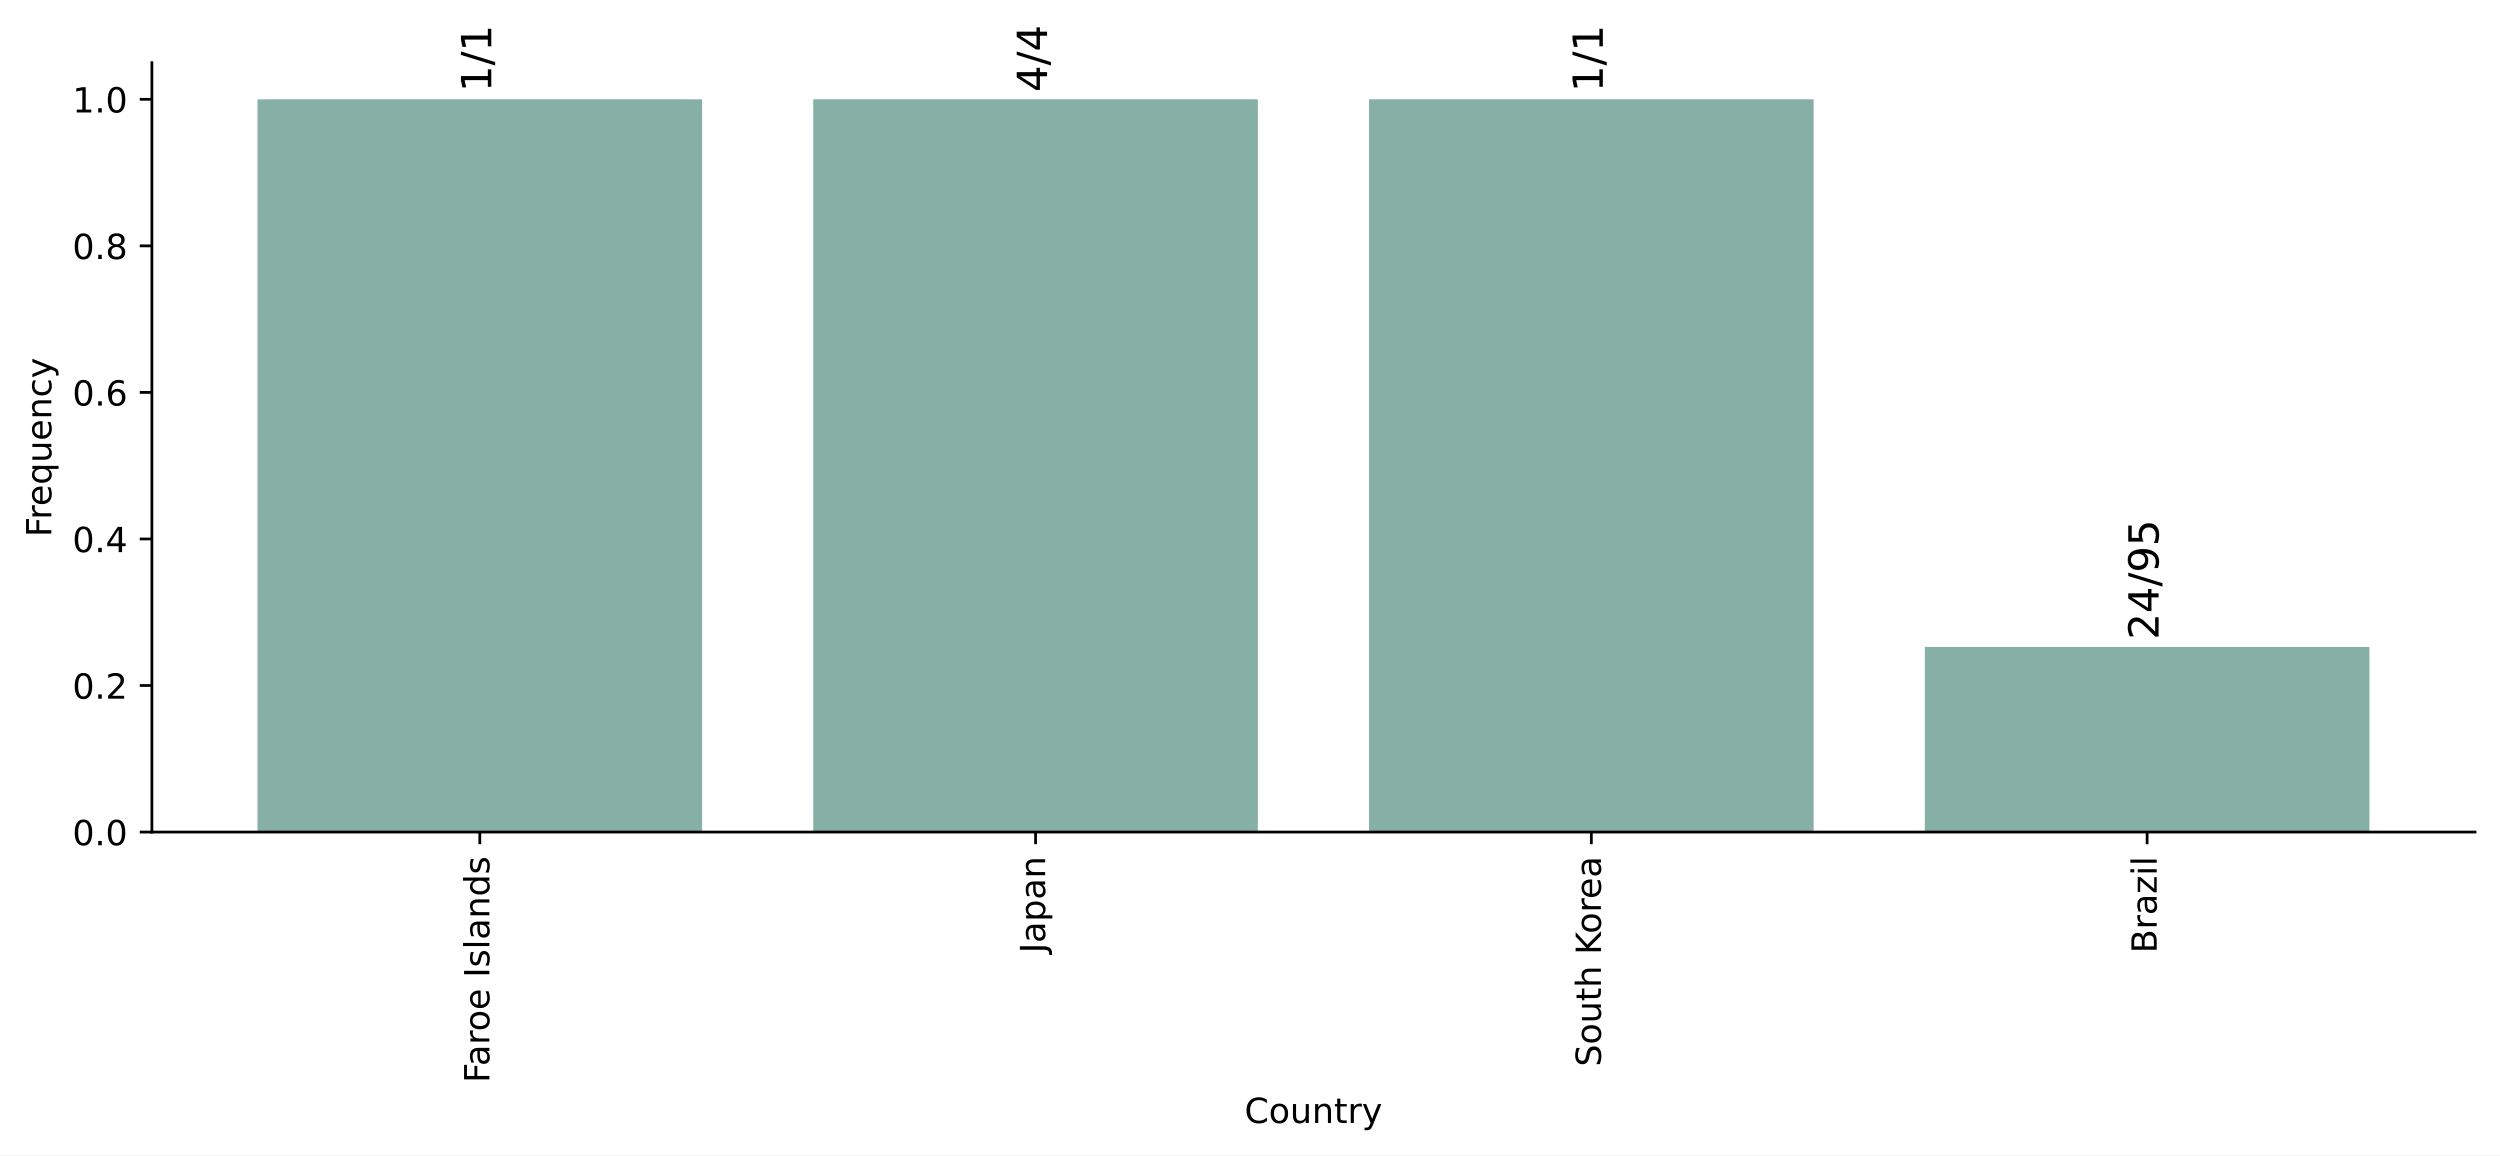
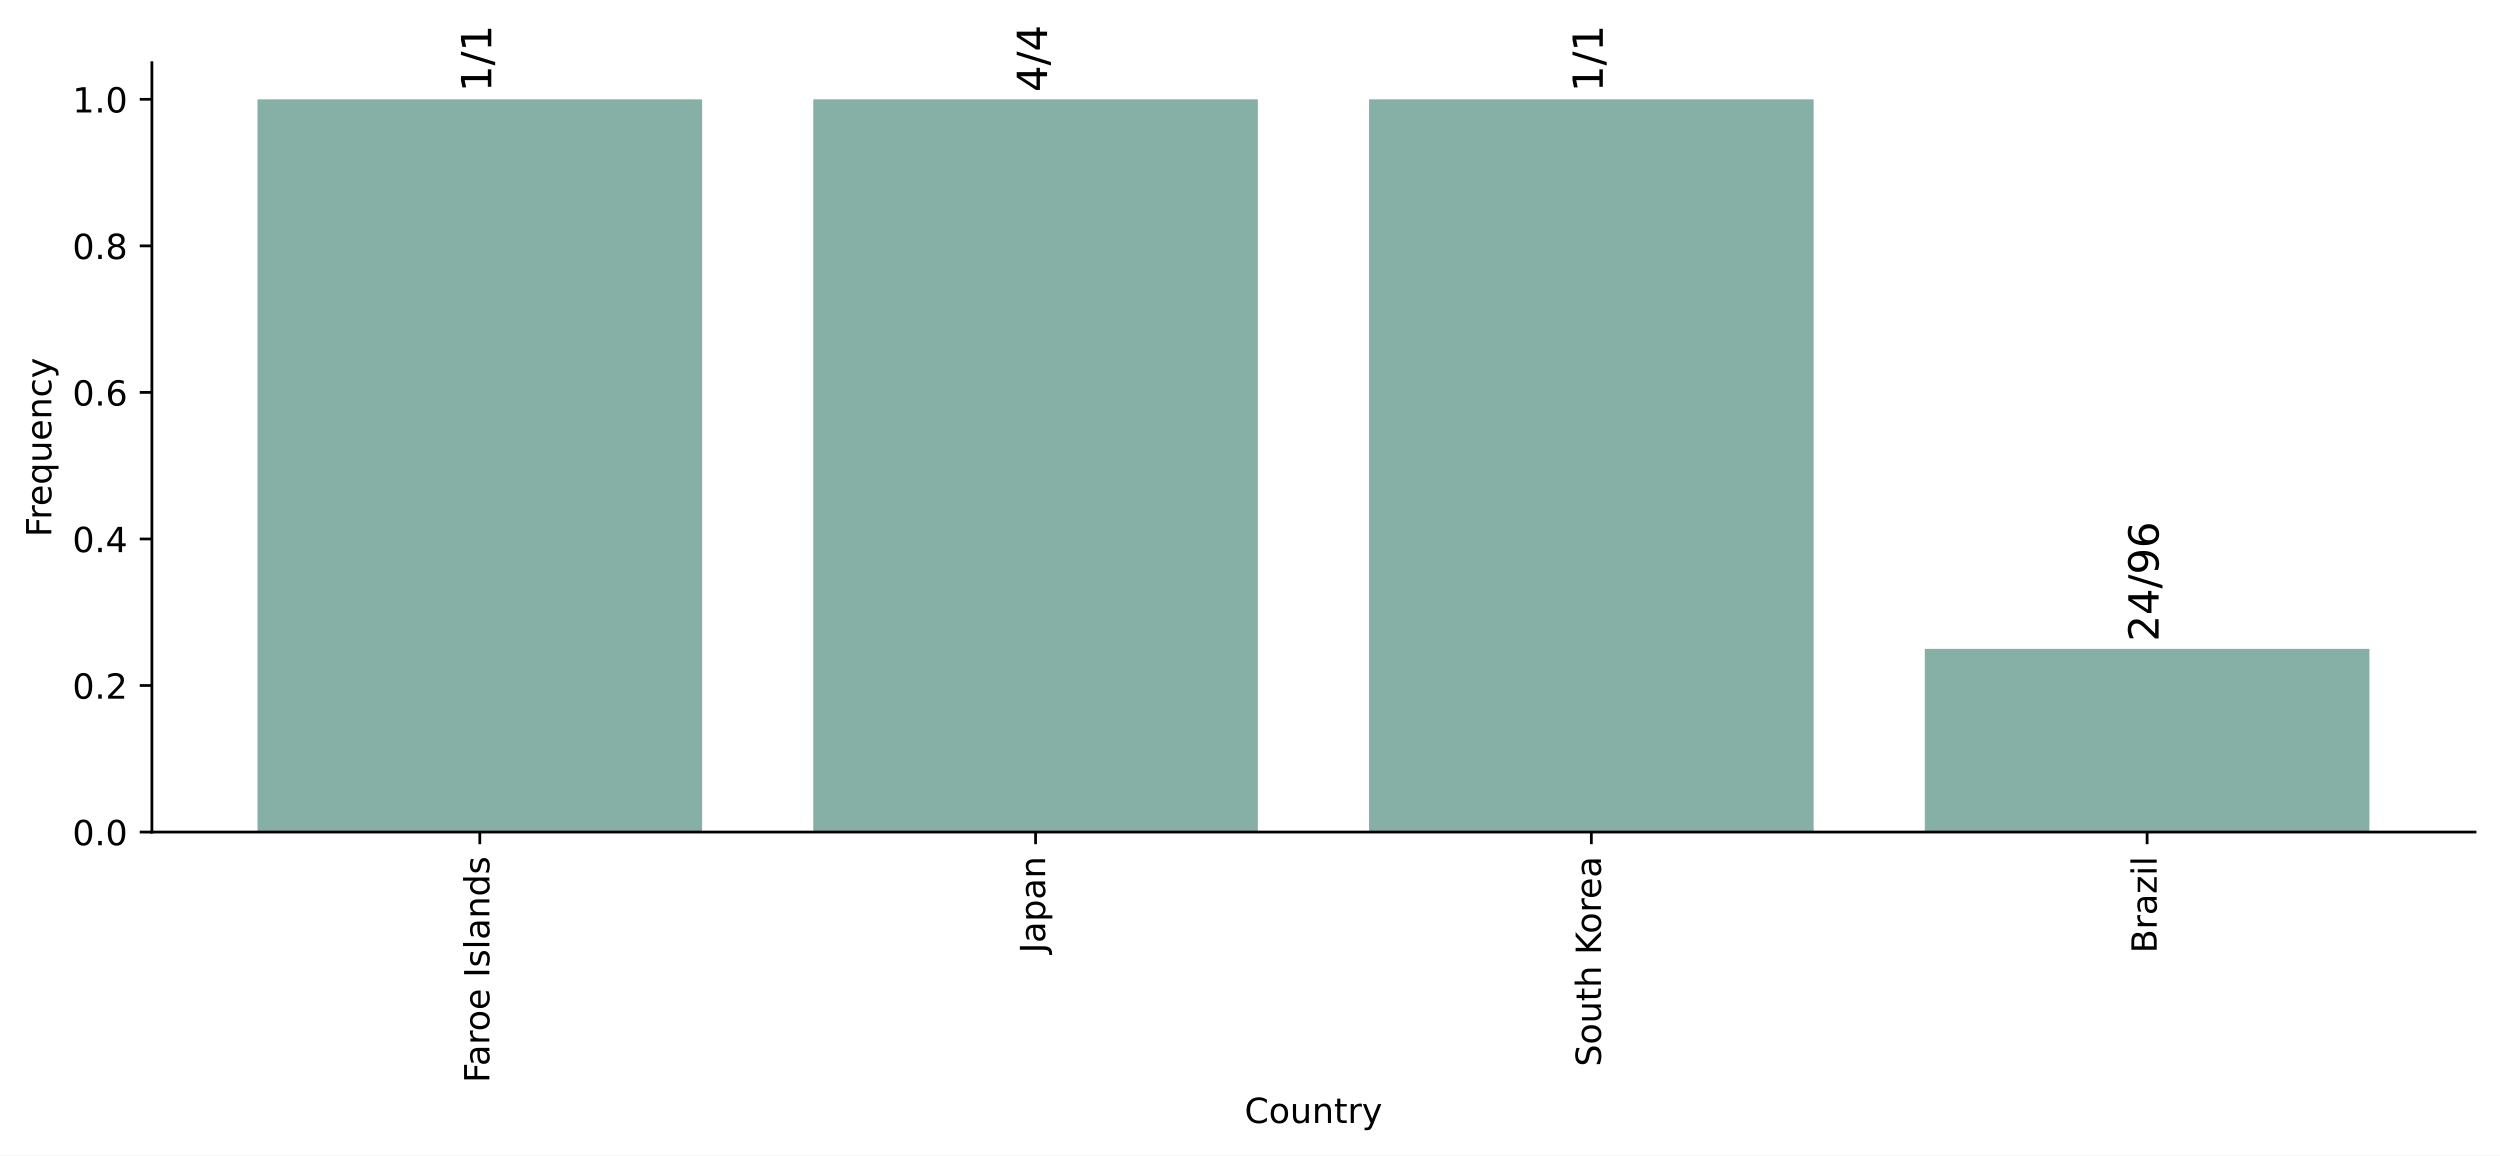
<svg xmlns="http://www.w3.org/2000/svg" xmlns:xlink="http://www.w3.org/1999/xlink" height="332.967pt" version="1.1" viewBox="0 0 720.581 332.967" width="720.581pt">
  <defs>
    <style type="text/css">*{stroke-linecap:butt;stroke-linejoin:round;}</style>
  </defs>
  <g id="figure_1">
    <g id="patch_1">
      <path d="M 0 332.967  L 720.581 332.967  L 720.581 0  L 0 0  z " style="fill:#ffffff;" />
    </g>
    <g id="axes_1">
      <g id="patch_2">
        <path d="M 43.781 239.825  L 713.381 239.825  L 713.381 18.064  L 43.781 18.064  z " style="fill:#ffffff;" />
      </g>
      <g id="patch_3">
-         <path clip-path="url(#pe821817644)" d="M 74.218 239.825  L 202.371 239.825  L 202.371 28.625  L 74.218 28.625  z " style="fill:#86b0a6;" />
+         <path clip-path="url(#p406347392f)" d="M 74.218 239.825  L 202.371 239.825  L 202.371 28.625  L 74.218 28.625  z " style="fill:#86b0a6;" />
      </g>
      <g id="patch_4">
-         <path clip-path="url(#pe821817644)" d="M 234.409 239.825  L 362.562 239.825  L 362.562 28.625  L 234.409 28.625  z " style="fill:#86b0a6;" />
+         <path clip-path="url(#p406347392f)" d="M 234.409 239.825  L 362.562 239.825  L 362.562 28.625  L 234.409 28.625  z " style="fill:#86b0a6;" />
      </g>
      <g id="patch_5">
-         <path clip-path="url(#pe821817644)" d="M 394.6 239.825  L 522.753 239.825  L 522.753 28.625  L 394.6 28.625  z " style="fill:#86b0a6;" />
+         <path clip-path="url(#p406347392f)" d="M 394.6 239.825  L 522.753 239.825  L 522.753 28.625  L 394.6 28.625  z " style="fill:#86b0a6;" />
      </g>
      <g id="patch_6">
-         <path clip-path="url(#pe821817644)" d="M 554.792 239.825  L 682.945 239.825  L 682.945 186.469  L 554.792 186.469  z " style="fill:#86b0a6;" />
+         <path clip-path="url(#p406347392f)" d="M 554.792 239.825  L 682.945 239.825  L 682.945 187.024  L 554.792 187.024  z " style="fill:#86b0a6;" />
      </g>
      <g id="matplotlib.axis_1">
        <g id="xtick_1">
          <g id="line2d_1">
            <defs>
-               <path d="M 0 0  L 0 3.5  " id="m80848f556f" style="stroke:#000000;stroke-width:0.8;" />
+               <path d="M 0 0  L 0 3.5  " id="ma7108b4399" style="stroke:#000000;stroke-width:0.8;" />
            </defs>
            <g>
-               <use style="stroke:#000000;stroke-width:0.8;" x="138.294" xlink:href="#m80848f556f" y="239.825" />
+               <use style="stroke:#000000;stroke-width:0.8;" x="138.294" xlink:href="#ma7108b4399" y="239.825" />
            </g>
          </g>
          <g id="text_1">
            <g transform="translate(141.0535 312.0886)rotate(-90)scale(0.1 -0.1)">
              <defs>
                <path d="M 9.812 72.906  L 51.703 72.906  L 51.703 64.594  L 19.672 64.594  L 19.672 43.109  L 48.578 43.109  L 48.578 34.812  L 19.672 34.812  L 19.672 0  L 9.812 0  z " id="DejaVuSans-70" />
                <path d="M 34.281 27.484  Q 23.391 27.484 19.188 25  Q 14.984 22.516 14.984 16.5  Q 14.984 11.719 18.141 8.906  Q 21.297 6.109 26.703 6.109  Q 34.188 6.109 38.703 11.406  Q 43.219 16.703 43.219 25.484  L 43.219 27.484  z M 52.203 31.203  L 52.203 0  L 43.219 0  L 43.219 8.297  Q 40.141 3.328 35.547 0.953  Q 30.953 -1.422 24.312 -1.422  Q 15.922 -1.422 10.953 3.297  Q 6 8.016 6 15.922  Q 6 25.141 12.172 29.828  Q 18.359 34.516 30.609 34.516  L 43.219 34.516  L 43.219 35.406  Q 43.219 41.609 39.141 45  Q 35.062 48.391 27.688 48.391  Q 23 48.391 18.547 47.266  Q 14.109 46.141 10.016 43.891  L 10.016 52.203  Q 14.938 54.109 19.578 55.047  Q 24.219 56 28.609 56  Q 40.484 56 46.344 49.844  Q 52.203 43.703 52.203 31.203  z " id="DejaVuSans-97" />
                <path d="M 41.109 46.297  Q 39.594 47.172 37.812 47.578  Q 36.031 48 33.891 48  Q 26.266 48 22.188 43.047  Q 18.109 38.094 18.109 28.812  L 18.109 0  L 9.078 0  L 9.078 54.688  L 18.109 54.688  L 18.109 46.188  Q 20.953 51.172 25.484 53.578  Q 30.031 56 36.531 56  Q 37.453 56 38.578 55.875  Q 39.703 55.766 41.062 55.516  z " id="DejaVuSans-114" />
                <path d="M 30.609 48.391  Q 23.391 48.391 19.188 42.75  Q 14.984 37.109 14.984 27.297  Q 14.984 17.484 19.156 11.844  Q 23.344 6.203 30.609 6.203  Q 37.797 6.203 41.984 11.859  Q 46.188 17.531 46.188 27.297  Q 46.188 37.016 41.984 42.703  Q 37.797 48.391 30.609 48.391  z M 30.609 56  Q 42.328 56 49.016 48.375  Q 55.719 40.766 55.719 27.297  Q 55.719 13.875 49.016 6.219  Q 42.328 -1.422 30.609 -1.422  Q 18.844 -1.422 12.172 6.219  Q 5.516 13.875 5.516 27.297  Q 5.516 40.766 12.172 48.375  Q 18.844 56 30.609 56  z " id="DejaVuSans-111" />
                <path d="M 56.203 29.594  L 56.203 25.203  L 14.891 25.203  Q 15.484 15.922 20.484 11.062  Q 25.484 6.203 34.422 6.203  Q 39.594 6.203 44.453 7.469  Q 49.312 8.734 54.109 11.281  L 54.109 2.781  Q 49.266 0.734 44.188 -0.344  Q 39.109 -1.422 33.891 -1.422  Q 20.797 -1.422 13.156 6.188  Q 5.516 13.812 5.516 26.812  Q 5.516 40.234 12.766 48.109  Q 20.016 56 32.328 56  Q 43.359 56 49.781 48.891  Q 56.203 41.797 56.203 29.594  z M 47.219 32.234  Q 47.125 39.594 43.094 43.984  Q 39.062 48.391 32.422 48.391  Q 24.906 48.391 20.391 44.141  Q 15.875 39.891 15.188 32.172  z " id="DejaVuSans-101" />
                <path id="DejaVuSans-32" />
                <path d="M 9.812 72.906  L 19.672 72.906  L 19.672 0  L 9.812 0  z " id="DejaVuSans-73" />
                <path d="M 44.281 53.078  L 44.281 44.578  Q 40.484 46.531 36.375 47.5  Q 32.281 48.484 27.875 48.484  Q 21.188 48.484 17.844 46.438  Q 14.5 44.391 14.5 40.281  Q 14.5 37.156 16.891 35.375  Q 19.281 33.594 26.516 31.984  L 29.594 31.297  Q 39.156 29.25 43.188 25.516  Q 47.219 21.781 47.219 15.094  Q 47.219 7.469 41.188 3.016  Q 35.156 -1.422 24.609 -1.422  Q 20.219 -1.422 15.453 -0.562  Q 10.688 0.297 5.422 2  L 5.422 11.281  Q 10.406 8.688 15.234 7.391  Q 20.062 6.109 24.812 6.109  Q 31.156 6.109 34.562 8.281  Q 37.984 10.453 37.984 14.406  Q 37.984 18.062 35.516 20.016  Q 33.062 21.969 24.703 23.781  L 21.578 24.516  Q 13.234 26.266 9.516 29.906  Q 5.812 33.547 5.812 39.891  Q 5.812 47.609 11.281 51.797  Q 16.75 56 26.812 56  Q 31.781 56 36.172 55.266  Q 40.578 54.547 44.281 53.078  z " id="DejaVuSans-115" />
                <path d="M 9.422 75.984  L 18.406 75.984  L 18.406 0  L 9.422 0  z " id="DejaVuSans-108" />
                <path d="M 54.891 33.016  L 54.891 0  L 45.906 0  L 45.906 32.719  Q 45.906 40.484 42.875 44.328  Q 39.844 48.188 33.797 48.188  Q 26.516 48.188 22.312 43.547  Q 18.109 38.922 18.109 30.906  L 18.109 0  L 9.078 0  L 9.078 54.688  L 18.109 54.688  L 18.109 46.188  Q 21.344 51.125 25.703 53.562  Q 30.078 56 35.797 56  Q 45.219 56 50.047 50.172  Q 54.891 44.344 54.891 33.016  z " id="DejaVuSans-110" />
                <path d="M 45.406 46.391  L 45.406 75.984  L 54.391 75.984  L 54.391 0  L 45.406 0  L 45.406 8.203  Q 42.578 3.328 38.25 0.953  Q 33.938 -1.422 27.875 -1.422  Q 17.969 -1.422 11.734 6.484  Q 5.516 14.406 5.516 27.297  Q 5.516 40.188 11.734 48.094  Q 17.969 56 27.875 56  Q 33.938 56 38.25 53.625  Q 42.578 51.266 45.406 46.391  z M 14.797 27.297  Q 14.797 17.391 18.875 11.75  Q 22.953 6.109 30.078 6.109  Q 37.203 6.109 41.297 11.75  Q 45.406 17.391 45.406 27.297  Q 45.406 37.203 41.297 42.844  Q 37.203 48.484 30.078 48.484  Q 22.953 48.484 18.875 42.844  Q 14.797 37.203 14.797 27.297  z " id="DejaVuSans-100" />
              </defs>
              <use xlink:href="#DejaVuSans-70" />
              <use x="48.395" xlink:href="#DejaVuSans-97" />
              <use x="109.674" xlink:href="#DejaVuSans-114" />
              <use x="148.537" xlink:href="#DejaVuSans-111" />
              <use x="209.719" xlink:href="#DejaVuSans-101" />
              <use x="271.242" xlink:href="#DejaVuSans-32" />
              <use x="303.029" xlink:href="#DejaVuSans-73" />
              <use x="332.521" xlink:href="#DejaVuSans-115" />
              <use x="384.621" xlink:href="#DejaVuSans-108" />
              <use x="412.404" xlink:href="#DejaVuSans-97" />
              <use x="473.684" xlink:href="#DejaVuSans-110" />
              <use x="537.062" xlink:href="#DejaVuSans-100" />
              <use x="600.539" xlink:href="#DejaVuSans-115" />
            </g>
          </g>
        </g>
        <g id="xtick_2">
          <g id="line2d_2">
            <g>
-               <use style="stroke:#000000;stroke-width:0.8;" x="298.486" xlink:href="#m80848f556f" y="239.825" />
+               <use style="stroke:#000000;stroke-width:0.8;" x="298.486" xlink:href="#ma7108b4399" y="239.825" />
            </g>
          </g>
          <g id="text_2">
            <g transform="translate(301.2449 274.7167)rotate(-90)scale(0.1 -0.1)">
              <defs>
                <path d="M 9.812 72.906  L 19.672 72.906  L 19.672 5.078  Q 19.672 -8.109 14.672 -14.062  Q 9.672 -20.016 -1.422 -20.016  L -5.172 -20.016  L -5.172 -11.719  L -2.094 -11.719  Q 4.438 -11.719 7.125 -8.047  Q 9.812 -4.391 9.812 5.078  z " id="DejaVuSans-74" />
                <path d="M 18.109 8.203  L 18.109 -20.797  L 9.078 -20.797  L 9.078 54.688  L 18.109 54.688  L 18.109 46.391  Q 20.953 51.266 25.266 53.625  Q 29.594 56 35.594 56  Q 45.562 56 51.781 48.094  Q 58.016 40.188 58.016 27.297  Q 58.016 14.406 51.781 6.484  Q 45.562 -1.422 35.594 -1.422  Q 29.594 -1.422 25.266 0.953  Q 20.953 3.328 18.109 8.203  z M 48.688 27.297  Q 48.688 37.203 44.609 42.844  Q 40.531 48.484 33.406 48.484  Q 26.266 48.484 22.188 42.844  Q 18.109 37.203 18.109 27.297  Q 18.109 17.391 22.188 11.75  Q 26.266 6.109 33.406 6.109  Q 40.531 6.109 44.609 11.75  Q 48.688 17.391 48.688 27.297  z " id="DejaVuSans-112" />
              </defs>
              <use xlink:href="#DejaVuSans-74" />
              <use x="29.492" xlink:href="#DejaVuSans-97" />
              <use x="90.771" xlink:href="#DejaVuSans-112" />
              <use x="154.248" xlink:href="#DejaVuSans-97" />
              <use x="215.527" xlink:href="#DejaVuSans-110" />
            </g>
          </g>
        </g>
        <g id="xtick_3">
          <g id="line2d_3">
            <g>
-               <use style="stroke:#000000;stroke-width:0.8;" x="458.677" xlink:href="#m80848f556f" y="239.825" />
+               <use style="stroke:#000000;stroke-width:0.8;" x="458.677" xlink:href="#ma7108b4399" y="239.825" />
            </g>
          </g>
          <g id="text_3">
            <g transform="translate(461.4363 307.4089)rotate(-90)scale(0.1 -0.1)">
              <defs>
                <path d="M 53.516 70.516  L 53.516 60.891  Q 47.906 63.578 42.922 64.891  Q 37.938 66.219 33.297 66.219  Q 25.25 66.219 20.875 63.094  Q 16.5 59.969 16.5 54.203  Q 16.5 49.359 19.406 46.891  Q 22.312 44.438 30.422 42.922  L 36.375 41.703  Q 47.406 39.594 52.656 34.297  Q 57.906 29 57.906 20.125  Q 57.906 9.516 50.797 4.047  Q 43.703 -1.422 29.984 -1.422  Q 24.812 -1.422 18.969 -0.25  Q 13.141 0.922 6.891 3.219  L 6.891 13.375  Q 12.891 10.016 18.656 8.297  Q 24.422 6.594 29.984 6.594  Q 38.422 6.594 43.016 9.906  Q 47.609 13.234 47.609 19.391  Q 47.609 24.75 44.312 27.781  Q 41.016 30.812 33.5 32.328  L 27.484 33.5  Q 16.453 35.688 11.516 40.375  Q 6.594 45.062 6.594 53.422  Q 6.594 63.094 13.406 68.656  Q 20.219 74.219 32.172 74.219  Q 37.312 74.219 42.625 73.281  Q 47.953 72.359 53.516 70.516  z " id="DejaVuSans-83" />
                <path d="M 8.5 21.578  L 8.5 54.688  L 17.484 54.688  L 17.484 21.922  Q 17.484 14.156 20.5 10.266  Q 23.531 6.391 29.594 6.391  Q 36.859 6.391 41.078 11.031  Q 45.312 15.672 45.312 23.688  L 45.312 54.688  L 54.297 54.688  L 54.297 0  L 45.312 0  L 45.312 8.406  Q 42.047 3.422 37.719 1  Q 33.406 -1.422 27.688 -1.422  Q 18.266 -1.422 13.375 4.438  Q 8.5 10.297 8.5 21.578  z M 31.109 56  z " id="DejaVuSans-117" />
                <path d="M 18.312 70.219  L 18.312 54.688  L 36.812 54.688  L 36.812 47.703  L 18.312 47.703  L 18.312 18.016  Q 18.312 11.328 20.141 9.422  Q 21.969 7.516 27.594 7.516  L 36.812 7.516  L 36.812 0  L 27.594 0  Q 17.188 0 13.234 3.875  Q 9.281 7.766 9.281 18.016  L 9.281 47.703  L 2.688 47.703  L 2.688 54.688  L 9.281 54.688  L 9.281 70.219  z " id="DejaVuSans-116" />
                <path d="M 54.891 33.016  L 54.891 0  L 45.906 0  L 45.906 32.719  Q 45.906 40.484 42.875 44.328  Q 39.844 48.188 33.797 48.188  Q 26.516 48.188 22.312 43.547  Q 18.109 38.922 18.109 30.906  L 18.109 0  L 9.078 0  L 9.078 75.984  L 18.109 75.984  L 18.109 46.188  Q 21.344 51.125 25.703 53.562  Q 30.078 56 35.797 56  Q 45.219 56 50.047 50.172  Q 54.891 44.344 54.891 33.016  z " id="DejaVuSans-104" />
                <path d="M 9.812 72.906  L 19.672 72.906  L 19.672 42.094  L 52.391 72.906  L 65.094 72.906  L 28.906 38.922  L 67.672 0  L 54.688 0  L 19.672 35.109  L 19.672 0  L 9.812 0  z " id="DejaVuSans-75" />
              </defs>
              <use xlink:href="#DejaVuSans-83" />
              <use x="63.477" xlink:href="#DejaVuSans-111" />
              <use x="124.658" xlink:href="#DejaVuSans-117" />
              <use x="188.037" xlink:href="#DejaVuSans-116" />
              <use x="227.246" xlink:href="#DejaVuSans-104" />
              <use x="290.625" xlink:href="#DejaVuSans-32" />
              <use x="322.412" xlink:href="#DejaVuSans-75" />
              <use x="382.988" xlink:href="#DejaVuSans-111" />
              <use x="444.17" xlink:href="#DejaVuSans-114" />
              <use x="483.033" xlink:href="#DejaVuSans-101" />
              <use x="544.557" xlink:href="#DejaVuSans-97" />
            </g>
          </g>
        </g>
        <g id="xtick_4">
          <g id="line2d_4">
            <g>
-               <use style="stroke:#000000;stroke-width:0.8;" x="618.868" xlink:href="#m80848f556f" y="239.825" />
+               <use style="stroke:#000000;stroke-width:0.8;" x="618.868" xlink:href="#ma7108b4399" y="239.825" />
            </g>
          </g>
          <g id="text_4">
            <g transform="translate(621.6277 274.7292)rotate(-90)scale(0.1 -0.1)">
              <defs>
                <path d="M 19.672 34.812  L 19.672 8.109  L 35.5 8.109  Q 43.453 8.109 47.281 11.406  Q 51.125 14.703 51.125 21.484  Q 51.125 28.328 47.281 31.562  Q 43.453 34.812 35.5 34.812  z M 19.672 64.797  L 19.672 42.828  L 34.281 42.828  Q 41.5 42.828 45.031 45.531  Q 48.578 48.25 48.578 53.812  Q 48.578 59.328 45.031 62.062  Q 41.5 64.797 34.281 64.797  z M 9.812 72.906  L 35.016 72.906  Q 46.297 72.906 52.391 68.219  Q 58.5 63.531 58.5 54.891  Q 58.5 48.188 55.375 44.234  Q 52.25 40.281 46.188 39.312  Q 53.469 37.75 57.5 32.781  Q 61.531 27.828 61.531 20.406  Q 61.531 10.641 54.891 5.312  Q 48.25 0 35.984 0  L 9.812 0  z " id="DejaVuSans-66" />
                <path d="M 5.516 54.688  L 48.188 54.688  L 48.188 46.484  L 14.406 7.172  L 48.188 7.172  L 48.188 0  L 4.297 0  L 4.297 8.203  L 38.094 47.516  L 5.516 47.516  z " id="DejaVuSans-122" />
                <path d="M 9.422 54.688  L 18.406 54.688  L 18.406 0  L 9.422 0  z M 9.422 75.984  L 18.406 75.984  L 18.406 64.594  L 9.422 64.594  z " id="DejaVuSans-105" />
              </defs>
              <use xlink:href="#DejaVuSans-66" />
              <use x="68.604" xlink:href="#DejaVuSans-114" />
              <use x="109.717" xlink:href="#DejaVuSans-97" />
              <use x="170.996" xlink:href="#DejaVuSans-122" />
              <use x="223.486" xlink:href="#DejaVuSans-105" />
              <use x="251.27" xlink:href="#DejaVuSans-108" />
            </g>
          </g>
        </g>
        <g id="text_5">
          <g transform="translate(358.718 323.687)scale(0.1 -0.1)">
            <defs>
              <path d="M 64.406 67.281  L 64.406 56.891  Q 59.422 61.531 53.781 63.812  Q 48.141 66.109 41.797 66.109  Q 29.297 66.109 22.656 58.469  Q 16.016 50.828 16.016 36.375  Q 16.016 21.969 22.656 14.328  Q 29.297 6.688 41.797 6.688  Q 48.141 6.688 53.781 8.984  Q 59.422 11.281 64.406 15.922  L 64.406 5.609  Q 59.234 2.094 53.438 0.328  Q 47.656 -1.422 41.219 -1.422  Q 24.656 -1.422 15.125 8.703  Q 5.609 18.844 5.609 36.375  Q 5.609 53.953 15.125 64.078  Q 24.656 74.219 41.219 74.219  Q 47.75 74.219 53.531 72.484  Q 59.328 70.75 64.406 67.281  z " id="DejaVuSans-67" />
              <path d="M 32.172 -5.078  Q 28.375 -14.844 24.75 -17.812  Q 21.141 -20.797 15.094 -20.797  L 7.906 -20.797  L 7.906 -13.281  L 13.188 -13.281  Q 16.891 -13.281 18.938 -11.516  Q 21 -9.766 23.484 -3.219  L 25.094 0.875  L 2.984 54.688  L 12.5 54.688  L 29.594 11.922  L 46.688 54.688  L 56.203 54.688  z " id="DejaVuSans-121" />
            </defs>
            <use xlink:href="#DejaVuSans-67" />
            <use x="69.824" xlink:href="#DejaVuSans-111" />
            <use x="131.006" xlink:href="#DejaVuSans-117" />
            <use x="194.385" xlink:href="#DejaVuSans-110" />
            <use x="257.764" xlink:href="#DejaVuSans-116" />
            <use x="296.973" xlink:href="#DejaVuSans-114" />
            <use x="338.086" xlink:href="#DejaVuSans-121" />
          </g>
        </g>
      </g>
      <g id="matplotlib.axis_2">
        <g id="ytick_1">
          <g id="line2d_5">
            <defs>
-               <path d="M 0 0  L -3.5 0  " id="m6dcf22ffd4" style="stroke:#000000;stroke-width:0.8;" />
+               <path d="M 0 0  L -3.5 0  " id="mbd60e4a0d7" style="stroke:#000000;stroke-width:0.8;" />
            </defs>
            <g>
-               <use style="stroke:#000000;stroke-width:0.8;" x="43.781" xlink:href="#m6dcf22ffd4" y="239.825" />
+               <use style="stroke:#000000;stroke-width:0.8;" x="43.781" xlink:href="#mbd60e4a0d7" y="239.825" />
            </g>
          </g>
          <g id="text_6">
            <g transform="translate(20.87813 243.6237)scale(0.1 -0.1)">
              <defs>
                <path d="M 31.781 66.406  Q 24.172 66.406 20.328 58.906  Q 16.5 51.422 16.5 36.375  Q 16.5 21.391 20.328 13.891  Q 24.172 6.391 31.781 6.391  Q 39.453 6.391 43.281 13.891  Q 47.125 21.391 47.125 36.375  Q 47.125 51.422 43.281 58.906  Q 39.453 66.406 31.781 66.406  z M 31.781 74.219  Q 44.047 74.219 50.516 64.516  Q 56.984 54.828 56.984 36.375  Q 56.984 17.969 50.516 8.266  Q 44.047 -1.422 31.781 -1.422  Q 19.531 -1.422 13.062 8.266  Q 6.594 17.969 6.594 36.375  Q 6.594 54.828 13.062 64.516  Q 19.531 74.219 31.781 74.219  z " id="DejaVuSans-48" />
                <path d="M 10.688 12.406  L 21 12.406  L 21 0  L 10.688 0  z " id="DejaVuSans-46" />
              </defs>
              <use xlink:href="#DejaVuSans-48" />
              <use x="63.623" xlink:href="#DejaVuSans-46" />
              <use x="95.41" xlink:href="#DejaVuSans-48" />
            </g>
          </g>
        </g>
        <g id="ytick_2">
          <g id="line2d_6">
            <g>
-               <use style="stroke:#000000;stroke-width:0.8;" x="43.781" xlink:href="#m6dcf22ffd4" y="197.584" />
+               <use style="stroke:#000000;stroke-width:0.8;" x="43.781" xlink:href="#mbd60e4a0d7" y="197.584" />
            </g>
          </g>
          <g id="text_7">
            <g transform="translate(20.87813 201.3837)scale(0.1 -0.1)">
              <defs>
                <path d="M 19.188 8.297  L 53.609 8.297  L 53.609 0  L 7.328 0  L 7.328 8.297  Q 12.938 14.109 22.625 23.891  Q 32.328 33.688 34.812 36.531  Q 39.547 41.844 41.422 45.531  Q 43.312 49.219 43.312 52.781  Q 43.312 58.594 39.234 62.25  Q 35.156 65.922 28.609 65.922  Q 23.969 65.922 18.812 64.312  Q 13.672 62.703 7.812 59.422  L 7.812 69.391  Q 13.766 71.781 18.938 73  Q 24.125 74.219 28.422 74.219  Q 39.75 74.219 46.484 68.547  Q 53.219 62.891 53.219 53.422  Q 53.219 48.922 51.531 44.891  Q 49.859 40.875 45.406 35.406  Q 44.188 33.984 37.641 27.219  Q 31.109 20.453 19.188 8.297  z " id="DejaVuSans-50" />
              </defs>
              <use xlink:href="#DejaVuSans-48" />
              <use x="63.623" xlink:href="#DejaVuSans-46" />
              <use x="95.41" xlink:href="#DejaVuSans-50" />
            </g>
          </g>
        </g>
        <g id="ytick_3">
          <g id="line2d_7">
            <g>
-               <use style="stroke:#000000;stroke-width:0.8;" x="43.781" xlink:href="#m6dcf22ffd4" y="155.345" />
+               <use style="stroke:#000000;stroke-width:0.8;" x="43.781" xlink:href="#mbd60e4a0d7" y="155.345" />
            </g>
          </g>
          <g id="text_8">
            <g transform="translate(20.87813 159.1437)scale(0.1 -0.1)">
              <defs>
                <path d="M 37.797 64.312  L 12.891 25.391  L 37.797 25.391  z M 35.203 72.906  L 47.609 72.906  L 47.609 25.391  L 58.016 25.391  L 58.016 17.188  L 47.609 17.188  L 47.609 0  L 37.797 0  L 37.797 17.188  L 4.891 17.188  L 4.891 26.703  z " id="DejaVuSans-52" />
              </defs>
              <use xlink:href="#DejaVuSans-48" />
              <use x="63.623" xlink:href="#DejaVuSans-46" />
              <use x="95.41" xlink:href="#DejaVuSans-52" />
            </g>
          </g>
        </g>
        <g id="ytick_4">
          <g id="line2d_8">
            <g>
-               <use style="stroke:#000000;stroke-width:0.8;" x="43.781" xlink:href="#m6dcf22ffd4" y="113.105" />
+               <use style="stroke:#000000;stroke-width:0.8;" x="43.781" xlink:href="#mbd60e4a0d7" y="113.105" />
            </g>
          </g>
          <g id="text_9">
            <g transform="translate(20.87813 116.9037)scale(0.1 -0.1)">
              <defs>
                <path d="M 33.016 40.375  Q 26.375 40.375 22.484 35.828  Q 18.609 31.297 18.609 23.391  Q 18.609 15.531 22.484 10.953  Q 26.375 6.391 33.016 6.391  Q 39.656 6.391 43.531 10.953  Q 47.406 15.531 47.406 23.391  Q 47.406 31.297 43.531 35.828  Q 39.656 40.375 33.016 40.375  z M 52.594 71.297  L 52.594 62.312  Q 48.875 64.062 45.094 64.984  Q 41.312 65.922 37.594 65.922  Q 27.828 65.922 22.672 59.328  Q 17.531 52.734 16.797 39.406  Q 19.672 43.656 24.016 45.922  Q 28.375 48.188 33.594 48.188  Q 44.578 48.188 50.953 41.516  Q 57.328 34.859 57.328 23.391  Q 57.328 12.156 50.688 5.359  Q 44.047 -1.422 33.016 -1.422  Q 20.359 -1.422 13.672 8.266  Q 6.984 17.969 6.984 36.375  Q 6.984 53.656 15.188 63.938  Q 23.391 74.219 37.203 74.219  Q 40.922 74.219 44.703 73.484  Q 48.484 72.75 52.594 71.297  z " id="DejaVuSans-54" />
              </defs>
              <use xlink:href="#DejaVuSans-48" />
              <use x="63.623" xlink:href="#DejaVuSans-46" />
              <use x="95.41" xlink:href="#DejaVuSans-54" />
            </g>
          </g>
        </g>
        <g id="ytick_5">
          <g id="line2d_9">
            <g>
-               <use style="stroke:#000000;stroke-width:0.8;" x="43.781" xlink:href="#m6dcf22ffd4" y="70.865" />
+               <use style="stroke:#000000;stroke-width:0.8;" x="43.781" xlink:href="#mbd60e4a0d7" y="70.865" />
            </g>
          </g>
          <g id="text_10">
            <g transform="translate(20.87813 74.66372)scale(0.1 -0.1)">
              <defs>
                <path d="M 31.781 34.625  Q 24.75 34.625 20.719 30.859  Q 16.703 27.094 16.703 20.516  Q 16.703 13.922 20.719 10.156  Q 24.75 6.391 31.781 6.391  Q 38.812 6.391 42.859 10.172  Q 46.922 13.969 46.922 20.516  Q 46.922 27.094 42.891 30.859  Q 38.875 34.625 31.781 34.625  z M 21.922 38.812  Q 15.578 40.375 12.031 44.719  Q 8.5 49.078 8.5 55.328  Q 8.5 64.062 14.719 69.141  Q 20.953 74.219 31.781 74.219  Q 42.672 74.219 48.875 69.141  Q 55.078 64.062 55.078 55.328  Q 55.078 49.078 51.531 44.719  Q 48 40.375 41.703 38.812  Q 48.828 37.156 52.797 32.312  Q 56.781 27.484 56.781 20.516  Q 56.781 9.906 50.312 4.234  Q 43.844 -1.422 31.781 -1.422  Q 19.734 -1.422 13.25 4.234  Q 6.781 9.906 6.781 20.516  Q 6.781 27.484 10.781 32.312  Q 14.797 37.156 21.922 38.812  z M 18.312 54.391  Q 18.312 48.734 21.844 45.562  Q 25.391 42.391 31.781 42.391  Q 38.141 42.391 41.719 45.562  Q 45.312 48.734 45.312 54.391  Q 45.312 60.062 41.719 63.234  Q 38.141 66.406 31.781 66.406  Q 25.391 66.406 21.844 63.234  Q 18.312 60.062 18.312 54.391  z " id="DejaVuSans-56" />
              </defs>
              <use xlink:href="#DejaVuSans-48" />
              <use x="63.623" xlink:href="#DejaVuSans-46" />
              <use x="95.41" xlink:href="#DejaVuSans-56" />
            </g>
          </g>
        </g>
        <g id="ytick_6">
          <g id="line2d_10">
            <g>
-               <use style="stroke:#000000;stroke-width:0.8;" x="43.781" xlink:href="#m6dcf22ffd4" y="28.625" />
+               <use style="stroke:#000000;stroke-width:0.8;" x="43.781" xlink:href="#mbd60e4a0d7" y="28.625" />
            </g>
          </g>
          <g id="text_11">
            <g transform="translate(20.87813 32.42372)scale(0.1 -0.1)">
              <defs>
                <path d="M 12.406 8.297  L 28.516 8.297  L 28.516 63.922  L 10.984 60.406  L 10.984 69.391  L 28.422 72.906  L 38.281 72.906  L 38.281 8.297  L 54.391 8.297  L 54.391 0  L 12.406 0  z " id="DejaVuSans-49" />
              </defs>
              <use xlink:href="#DejaVuSans-49" />
              <use x="63.623" xlink:href="#DejaVuSans-46" />
              <use x="95.41" xlink:href="#DejaVuSans-48" />
            </g>
          </g>
        </g>
        <g id="text_12">
          <g transform="translate(14.79844 154.7742)rotate(-90)scale(0.1 -0.1)">
            <defs>
              <path d="M 14.797 27.297  Q 14.797 17.391 18.875 11.75  Q 22.953 6.109 30.078 6.109  Q 37.203 6.109 41.297 11.75  Q 45.406 17.391 45.406 27.297  Q 45.406 37.203 41.297 42.844  Q 37.203 48.484 30.078 48.484  Q 22.953 48.484 18.875 42.844  Q 14.797 37.203 14.797 27.297  z M 45.406 8.203  Q 42.578 3.328 38.25 0.953  Q 33.938 -1.422 27.875 -1.422  Q 17.969 -1.422 11.734 6.484  Q 5.516 14.406 5.516 27.297  Q 5.516 40.188 11.734 48.094  Q 17.969 56 27.875 56  Q 33.938 56 38.25 53.625  Q 42.578 51.266 45.406 46.391  L 45.406 54.688  L 54.391 54.688  L 54.391 -20.797  L 45.406 -20.797  z " id="DejaVuSans-113" />
              <path d="M 48.781 52.594  L 48.781 44.188  Q 44.969 46.297 41.141 47.344  Q 37.312 48.391 33.406 48.391  Q 24.656 48.391 19.812 42.844  Q 14.984 37.312 14.984 27.297  Q 14.984 17.281 19.812 11.734  Q 24.656 6.203 33.406 6.203  Q 37.312 6.203 41.141 7.25  Q 44.969 8.297 48.781 10.406  L 48.781 2.094  Q 45.016 0.344 40.984 -0.531  Q 36.969 -1.422 32.422 -1.422  Q 20.062 -1.422 12.781 6.344  Q 5.516 14.109 5.516 27.297  Q 5.516 40.672 12.859 48.328  Q 20.219 56 33.016 56  Q 37.156 56 41.109 55.141  Q 45.062 54.297 48.781 52.594  z " id="DejaVuSans-99" />
            </defs>
            <use xlink:href="#DejaVuSans-70" />
            <use x="50.27" xlink:href="#DejaVuSans-114" />
            <use x="89.133" xlink:href="#DejaVuSans-101" />
            <use x="150.656" xlink:href="#DejaVuSans-113" />
            <use x="214.133" xlink:href="#DejaVuSans-117" />
            <use x="277.512" xlink:href="#DejaVuSans-101" />
            <use x="339.035" xlink:href="#DejaVuSans-110" />
            <use x="402.414" xlink:href="#DejaVuSans-99" />
            <use x="457.395" xlink:href="#DejaVuSans-121" />
          </g>
        </g>
      </g>
      <g id="patch_7">
        <path d="M 43.781 239.825  L 43.781 18.064  " style="fill:none;stroke:#000000;stroke-linecap:square;stroke-linejoin:miter;stroke-width:0.8;" />
      </g>
      <g id="patch_8">
        <path d="M 43.781 239.825  L 713.381 239.825  " style="fill:none;stroke:#000000;stroke-linecap:square;stroke-linejoin:miter;stroke-width:0.8;" />
      </g>
      <g id="text_13">
        <g transform="translate(141.6054 26.5125)rotate(-90)scale(0.12 -0.12)">
          <defs>
            <path d="M 25.391 72.906  L 33.688 72.906  L 8.297 -9.281  L 0 -9.281  z " id="DejaVuSans-47" />
          </defs>
          <use xlink:href="#DejaVuSans-49" />
          <use x="63.623" xlink:href="#DejaVuSans-47" />
          <use x="97.314" xlink:href="#DejaVuSans-49" />
        </g>
      </g>
      <g id="text_14">
        <g transform="translate(301.7968 26.5125)rotate(-90)scale(0.12 -0.12)">
          <use xlink:href="#DejaVuSans-52" />
          <use x="63.623" xlink:href="#DejaVuSans-47" />
          <use x="97.314" xlink:href="#DejaVuSans-52" />
        </g>
      </g>
      <g id="text_15">
        <g transform="translate(461.9882 26.5125)rotate(-90)scale(0.12 -0.12)">
          <use xlink:href="#DejaVuSans-49" />
          <use x="63.623" xlink:href="#DejaVuSans-47" />
          <use x="97.314" xlink:href="#DejaVuSans-49" />
        </g>
      </g>
      <g id="text_16">
-         <g transform="translate(622.1796 184.3567)rotate(-90)scale(0.12 -0.12)">
+         <g transform="translate(622.1796 184.9125)rotate(-90)scale(0.12 -0.12)">
          <defs>
            <path d="M 10.984 1.516  L 10.984 10.5  Q 14.703 8.734 18.5 7.812  Q 22.312 6.891 25.984 6.891  Q 35.75 6.891 40.891 13.453  Q 46.047 20.016 46.781 33.406  Q 43.953 29.203 39.594 26.953  Q 35.25 24.703 29.984 24.703  Q 19.047 24.703 12.672 31.312  Q 6.297 37.938 6.297 49.422  Q 6.297 60.641 12.938 67.422  Q 19.578 74.219 30.609 74.219  Q 43.266 74.219 49.922 64.516  Q 56.594 54.828 56.594 36.375  Q 56.594 19.141 48.406 8.859  Q 40.234 -1.422 26.422 -1.422  Q 22.703 -1.422 18.891 -0.688  Q 15.094 0.047 10.984 1.516  z M 30.609 32.422  Q 37.25 32.422 41.125 36.953  Q 45.016 41.5 45.016 49.422  Q 45.016 57.281 41.125 61.844  Q 37.25 66.406 30.609 66.406  Q 23.969 66.406 20.094 61.844  Q 16.219 57.281 16.219 49.422  Q 16.219 41.5 20.094 36.953  Q 23.969 32.422 30.609 32.422  z " id="DejaVuSans-57" />
-             <path d="M 10.797 72.906  L 49.516 72.906  L 49.516 64.594  L 19.828 64.594  L 19.828 46.734  Q 21.969 47.469 24.109 47.828  Q 26.266 48.188 28.422 48.188  Q 40.625 48.188 47.75 41.5  Q 54.891 34.812 54.891 23.391  Q 54.891 11.625 47.562 5.094  Q 40.234 -1.422 26.906 -1.422  Q 22.312 -1.422 17.547 -0.641  Q 12.797 0.141 7.719 1.703  L 7.719 11.625  Q 12.109 9.234 16.797 8.062  Q 21.484 6.891 26.703 6.891  Q 35.156 6.891 40.078 11.328  Q 45.016 15.766 45.016 23.391  Q 45.016 31 40.078 35.438  Q 35.156 39.891 26.703 39.891  Q 22.75 39.891 18.812 39.016  Q 14.891 38.141 10.797 36.281  z " id="DejaVuSans-53" />
          </defs>
          <use xlink:href="#DejaVuSans-50" />
          <use x="63.623" xlink:href="#DejaVuSans-52" />
          <use x="127.246" xlink:href="#DejaVuSans-47" />
          <use x="160.938" xlink:href="#DejaVuSans-57" />
-           <use x="224.561" xlink:href="#DejaVuSans-53" />
+           <use x="224.561" xlink:href="#DejaVuSans-54" />
        </g>
      </g>
    </g>
  </g>
  <defs>
-     <clipPath id="pe821817644">
+     <clipPath id="p406347392f">
      <rect height="221.76" width="669.6" x="43.781" y="18.064" />
    </clipPath>
  </defs>
</svg>
